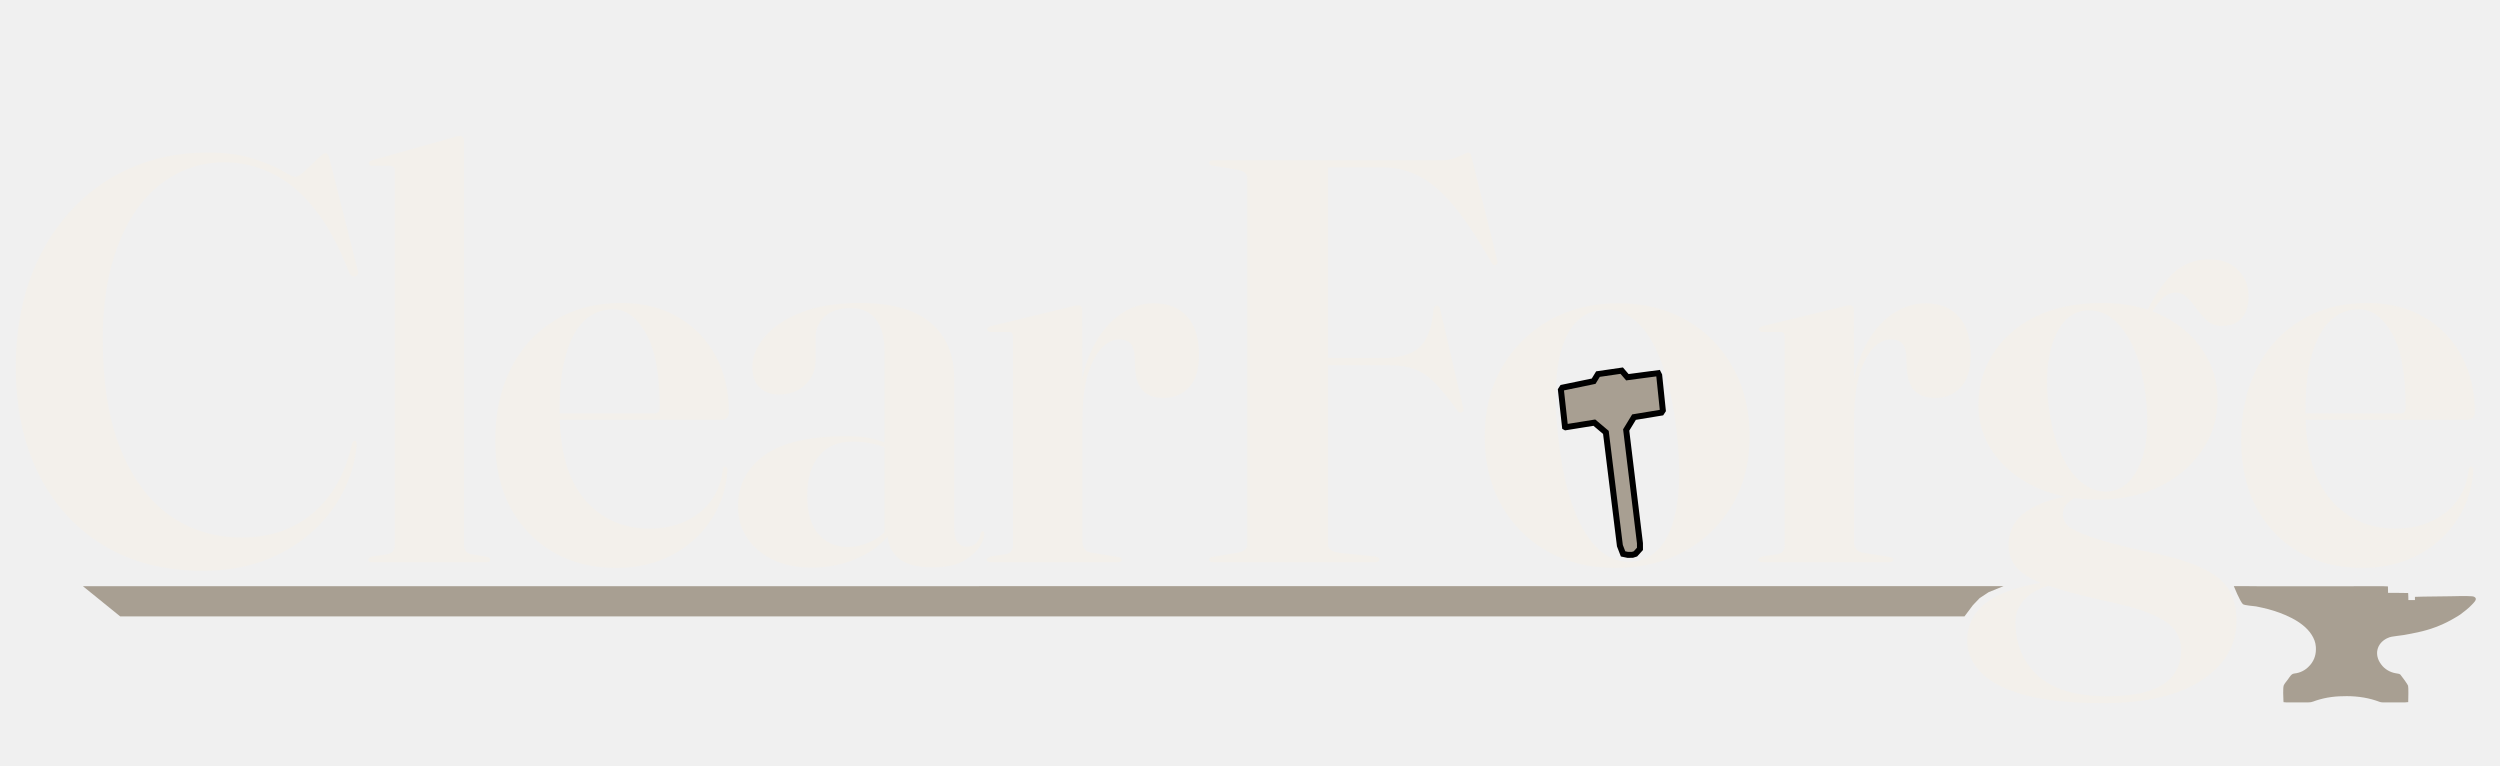
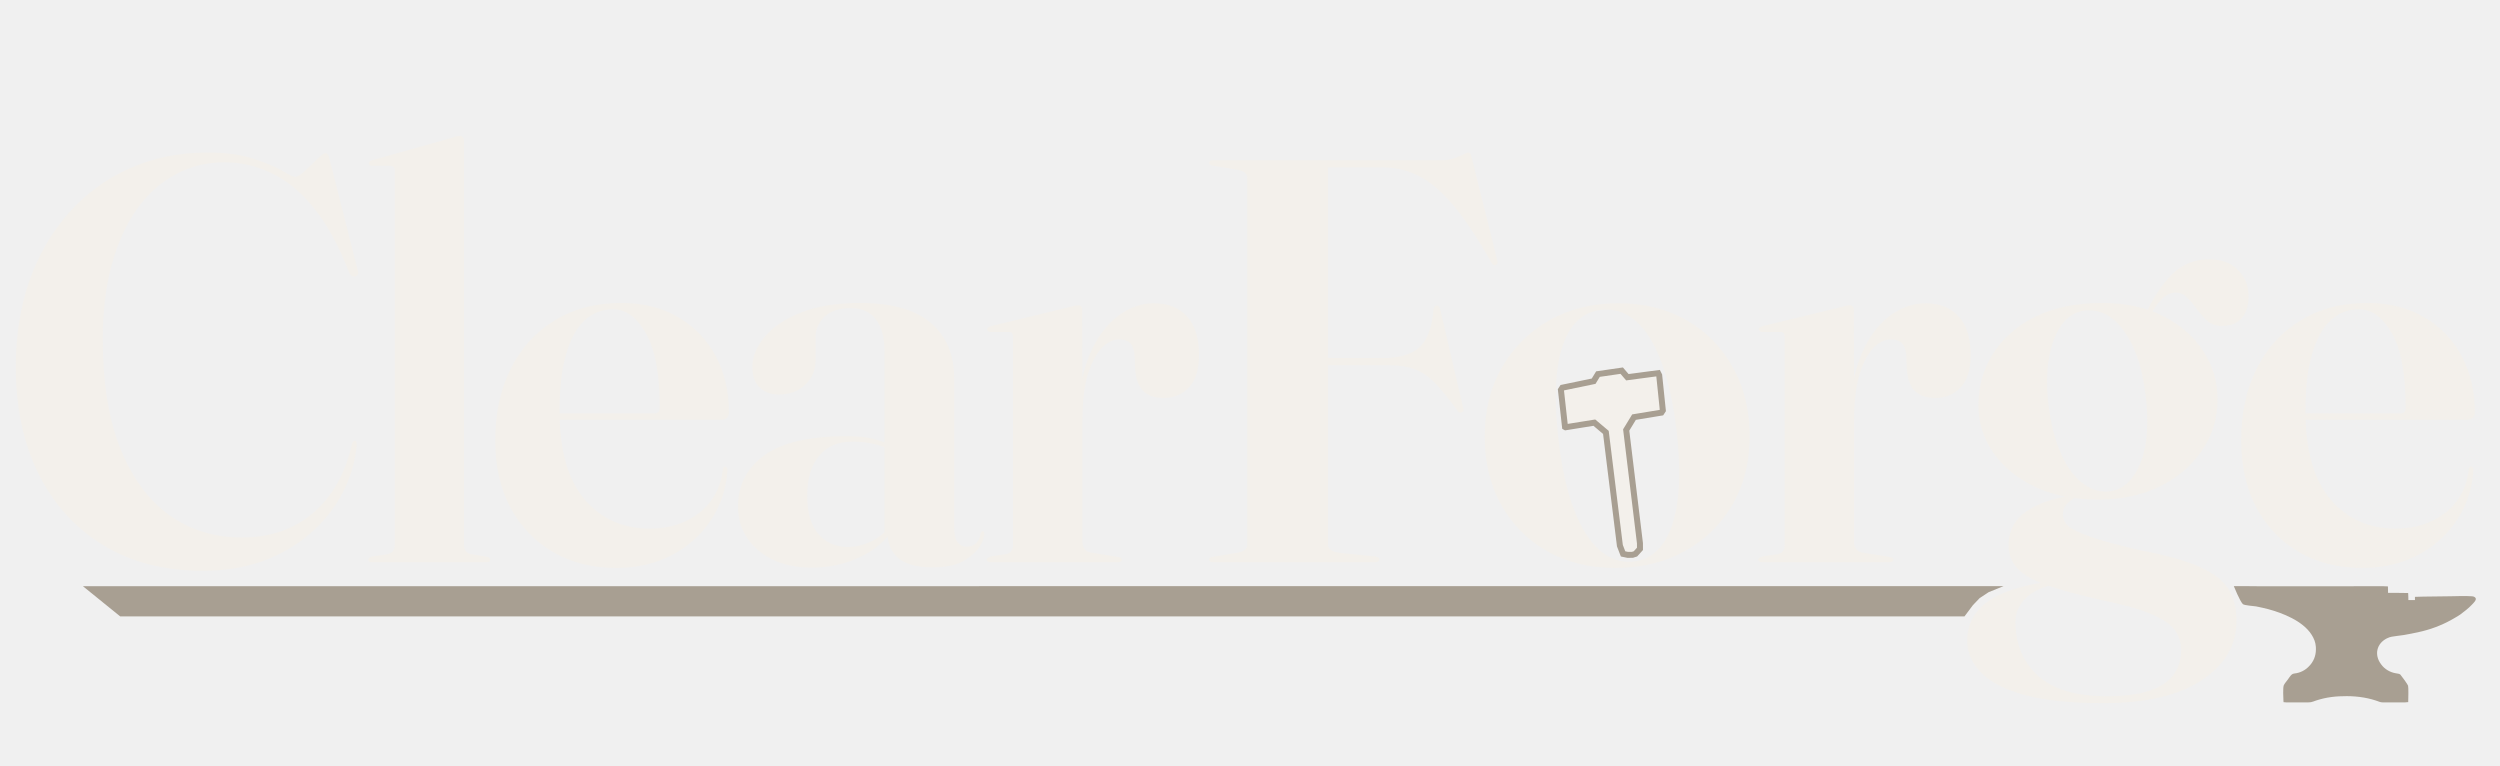
<svg xmlns="http://www.w3.org/2000/svg" width="418" height="128" viewBox="0 0 418 128" fill="none">
  <path d="M59.664 74.368C59.376 77.312 58.544 80.064 57.168 82.624C55.792 85.184 53.968 87.424 51.696 89.344C49.456 91.264 46.832 92.768 43.824 93.856C40.816 94.912 37.52 95.44 33.936 95.44C27.504 95.44 21.952 94.016 17.28 91.168C12.608 88.32 8.992 84.336 6.432 79.216C3.904 74.096 2.64 68.128 2.64 61.312C2.64 56.064 3.408 51.248 4.944 46.864C6.512 42.48 8.72 38.704 11.568 35.536C14.416 32.336 17.792 29.872 21.696 28.144C25.632 26.384 29.968 25.504 34.704 25.504C37.776 25.504 40.352 25.856 42.432 26.56C44.512 27.232 46.112 27.904 47.232 28.576C48.352 29.248 49.056 29.584 49.344 29.584C49.728 29.584 50.272 29.248 50.976 28.576C51.712 27.904 52.4 27.248 53.04 26.608C53.712 25.936 54.16 25.6 54.384 25.6C54.544 25.6 54.672 25.664 54.768 25.792C54.896 25.888 54.992 26.096 55.056 26.416L59.808 45.184C59.904 45.44 59.92 45.664 59.856 45.856C59.792 46.048 59.632 46.176 59.376 46.24C59.152 46.272 58.944 46.224 58.752 46.096C58.592 45.968 58.448 45.744 58.32 45.424C56.592 40.976 54.64 37.424 52.464 34.768C50.288 32.08 47.936 30.144 45.408 28.96C42.912 27.744 40.272 27.136 37.488 27.136C34.608 27.136 31.936 27.792 29.472 29.104C27.008 30.384 24.848 32.288 22.992 34.816C21.168 37.344 19.744 40.448 18.72 44.128C17.696 47.776 17.184 51.968 17.184 56.704C17.184 64.032 18.176 70.16 20.16 75.088C22.144 79.984 24.88 83.68 28.368 86.176C31.856 88.64 35.872 89.872 40.416 89.872C45.184 89.872 49.168 88.496 52.368 85.744C55.6 82.992 57.76 79.152 58.848 74.224C58.912 74.032 58.976 73.904 59.04 73.84C59.104 73.744 59.2 73.696 59.328 73.696C59.456 73.696 59.536 73.76 59.568 73.888C59.632 74.016 59.664 74.176 59.664 74.368ZM77.573 23.44V91.024C77.573 91.472 77.669 91.84 77.861 92.128C78.053 92.384 78.357 92.56 78.773 92.656L81.365 93.088C81.589 93.12 81.733 93.184 81.797 93.28C81.893 93.344 81.941 93.44 81.941 93.568C81.941 93.696 81.893 93.808 81.797 93.904C81.701 93.968 81.557 94 81.365 94H62.069C61.941 94 61.829 93.968 61.733 93.904C61.637 93.808 61.589 93.696 61.589 93.568C61.589 93.472 61.637 93.376 61.733 93.28C61.829 93.184 62.005 93.104 62.261 93.04L64.805 92.656C65.221 92.56 65.525 92.384 65.717 92.128C65.909 91.84 66.005 91.488 66.005 91.072V28.48C66.005 28.224 65.941 28.048 65.813 27.952C65.717 27.824 65.541 27.744 65.285 27.712H62.213C62.021 27.712 61.877 27.68 61.781 27.616C61.717 27.52 61.685 27.408 61.685 27.28C61.685 27.152 61.733 27.056 61.829 26.992C61.925 26.896 62.053 26.832 62.213 26.8L75.653 23.008C76.005 22.88 76.261 22.8 76.421 22.768C76.581 22.736 76.741 22.72 76.901 22.72C77.125 22.72 77.285 22.8 77.381 22.96C77.509 23.088 77.573 23.248 77.573 23.44ZM121.875 68.944C121.875 69.328 121.763 69.632 121.539 69.856C121.315 70.08 120.963 70.192 120.483 70.192H90.723V69.136H109.395C110.003 69.136 110.307 68.8 110.307 68.128C110.307 62.56 109.539 58.432 108.003 55.744C106.499 53.056 104.659 51.712 102.483 51.712C100.659 51.712 99.075 52.336 97.731 53.584C96.419 54.8 95.395 56.672 94.659 59.2C93.923 61.696 93.555 64.864 93.555 68.704C93.555 75.264 94.947 80.192 97.731 83.488C100.515 86.752 104.147 88.384 108.627 88.384C111.891 88.384 114.659 87.504 116.931 85.744C119.203 83.952 120.515 81.52 120.867 78.448C120.899 78.288 120.947 78.176 121.011 78.112C121.107 78.048 121.187 78.016 121.251 78.016C121.347 78.016 121.427 78.064 121.491 78.16C121.587 78.224 121.635 78.368 121.635 78.592C121.443 81.696 120.515 84.496 118.851 86.992C117.219 89.456 115.027 91.408 112.275 92.848C109.555 94.256 106.483 94.96 103.059 94.96C99.059 94.96 95.539 94.08 92.499 92.32C89.459 90.56 87.075 88.08 85.347 84.88C83.651 81.68 82.803 77.936 82.803 73.648C82.803 69.104 83.667 65.104 85.395 61.648C87.123 58.192 89.571 55.504 92.739 53.584C95.907 51.632 99.619 50.656 103.875 50.656C107.555 50.656 110.739 51.456 113.427 53.056C116.115 54.624 118.195 56.784 119.667 59.536C121.139 62.288 121.875 65.424 121.875 68.944ZM148.454 89.44V88.96L147.878 89.392V58.624C147.878 56.352 147.398 54.608 146.438 53.392C145.478 52.144 144.102 51.52 142.31 51.52C140.294 51.52 138.79 52.016 137.798 53.008C136.838 54 136.358 55.12 136.358 56.368V60.256C136.358 61.888 135.782 63.248 134.63 64.336C133.478 65.424 132.006 65.968 130.214 65.968C128.934 65.968 127.878 65.584 127.046 64.816C126.214 64.048 125.798 62.896 125.798 61.36C125.798 59.664 126.47 58 127.814 56.368C129.19 54.704 131.206 53.344 133.862 52.288C136.55 51.2 139.846 50.656 143.75 50.656C149.062 50.656 153.014 51.76 155.606 53.968C158.23 56.176 159.542 59.296 159.542 63.328V88.24C159.542 89.36 159.734 90.176 160.118 90.688C160.502 91.168 160.998 91.408 161.606 91.408C162.182 91.408 162.694 91.232 163.142 90.88C163.59 90.496 163.862 89.92 163.958 89.152C163.99 89.024 164.038 88.944 164.102 88.912C164.166 88.848 164.23 88.816 164.294 88.816C164.39 88.816 164.454 88.848 164.486 88.912C164.55 88.976 164.582 89.072 164.582 89.2C164.582 89.84 164.294 90.608 163.718 91.504C163.142 92.368 162.23 93.152 160.982 93.856C159.734 94.528 158.054 94.864 155.942 94.864C153.382 94.864 151.494 94.368 150.278 93.376C149.062 92.352 148.454 91.04 148.454 89.44ZM123.398 84.64C123.398 81.12 124.854 78.288 127.766 76.144C130.71 74 135.318 72.928 141.59 72.928C143.574 72.928 145.206 73.12 146.486 73.504C147.766 73.888 148.95 74.368 150.038 74.944L149.606 75.472C148.518 74.96 147.414 74.56 146.294 74.272C145.174 73.984 143.91 73.84 142.502 73.84C140.102 73.84 138.246 74.64 136.934 76.24C135.622 77.808 134.966 80.032 134.966 82.912C134.966 85.696 135.59 87.824 136.838 89.296C138.086 90.736 139.718 91.456 141.734 91.456C143.078 91.456 144.406 91.136 145.718 90.496C147.03 89.856 148.134 88.928 149.03 87.712L149.558 88.192C148.15 90.368 146.198 92.032 143.702 93.184C141.238 94.336 138.582 94.912 135.734 94.912C132.086 94.912 129.11 93.952 126.806 92.032C124.534 90.112 123.398 87.648 123.398 84.64ZM180.365 69.952C180.365 65.696 180.973 62.144 182.189 59.296C183.405 56.448 184.973 54.304 186.893 52.864C188.813 51.424 190.813 50.704 192.893 50.704C195.325 50.704 197.197 51.456 198.509 52.96C199.821 54.432 200.477 56.56 200.477 59.344C200.477 61.776 199.917 63.584 198.797 64.768C197.677 65.952 196.269 66.544 194.573 66.544C193.005 66.544 191.821 66.112 191.021 65.248C190.253 64.352 189.837 63.04 189.773 61.312L189.725 59.776C189.693 58.784 189.485 58.032 189.101 57.52C188.717 57.008 188.045 56.752 187.085 56.752C186.061 56.752 185.085 57.248 184.157 58.24C183.229 59.232 182.461 60.72 181.853 62.704C181.277 64.688 180.989 67.184 180.989 70.192L180.365 69.952ZM180.941 51.808L180.989 67.408V90.736C180.989 91.152 181.101 91.504 181.325 91.792C181.549 92.08 181.869 92.272 182.285 92.368L186.989 93.136C187.213 93.168 187.357 93.216 187.421 93.28C187.517 93.344 187.565 93.44 187.565 93.568C187.565 93.696 187.501 93.808 187.373 93.904C187.277 93.968 187.133 94 186.941 94H165.581C165.389 94 165.229 93.952 165.101 93.856C165.005 93.76 164.957 93.664 164.957 93.568C164.957 93.472 165.021 93.376 165.149 93.28C165.277 93.184 165.453 93.104 165.677 93.04L168.221 92.656C168.637 92.56 168.925 92.384 169.085 92.128C169.277 91.872 169.373 91.568 169.373 91.216V56.32C169.373 56.096 169.325 55.904 169.229 55.744C169.133 55.584 168.957 55.504 168.701 55.504H165.485C165.389 55.472 165.293 55.424 165.197 55.36C165.101 55.264 165.053 55.168 165.053 55.072C165.053 54.944 165.101 54.848 165.197 54.784C165.293 54.688 165.437 54.608 165.629 54.544L179.069 51.28C179.389 51.184 179.629 51.12 179.789 51.088C179.981 51.056 180.157 51.04 180.317 51.04C180.541 51.04 180.701 51.12 180.797 51.28C180.893 51.408 180.941 51.584 180.941 51.808Z" fill="#F3F0EB" />
  <path d="M241.086 26.8C241.822 26.8 242.494 26.688 243.102 26.464C243.742 26.24 244.254 26.032 244.638 25.84C245.054 25.616 245.342 25.504 245.502 25.504C245.63 25.504 245.742 25.568 245.838 25.696C245.934 25.824 246.03 26.128 246.126 26.608L250.35 43.552C250.414 43.776 250.414 43.952 250.35 44.08C250.286 44.208 250.19 44.288 250.062 44.32C249.966 44.352 249.854 44.352 249.726 44.32C249.63 44.256 249.518 44.128 249.39 43.936C247.054 39.808 244.91 36.592 242.958 34.288C241.006 31.984 239.102 30.368 237.246 29.44C235.39 28.48 233.438 28 231.39 28H222.03V91.072C222.03 91.456 222.222 91.776 222.606 92.032C222.99 92.256 223.55 92.4 224.286 92.464L229.902 93.04C230.158 93.072 230.334 93.136 230.43 93.232C230.558 93.296 230.622 93.408 230.622 93.568C230.622 93.664 230.558 93.76 230.43 93.856C230.334 93.952 230.19 94 229.998 94H202.782C202.558 94 202.398 93.952 202.302 93.856C202.206 93.76 202.158 93.664 202.158 93.568C202.158 93.312 202.382 93.152 202.83 93.088L206.622 92.464C207.262 92.368 207.742 92.208 208.062 91.984C208.382 91.76 208.542 91.456 208.542 91.072V29.728C208.542 29.344 208.382 29.04 208.062 28.816C207.742 28.592 207.262 28.432 206.622 28.336L202.83 27.712C202.382 27.648 202.158 27.488 202.158 27.232C202.158 27.104 202.206 27.008 202.302 26.944C202.398 26.848 202.558 26.8 202.782 26.8H241.086ZM218.526 59.872H231.054C233.838 59.872 235.902 59.296 237.246 58.144C238.622 56.96 239.438 54.8 239.694 51.664C239.758 51.44 239.822 51.296 239.886 51.232C239.982 51.136 240.078 51.088 240.174 51.088C240.494 51.056 240.702 51.264 240.798 51.712L244.638 68.176C244.734 68.4 244.75 68.576 244.686 68.704C244.622 68.8 244.542 68.88 244.446 68.944C244.318 68.976 244.19 68.992 244.062 68.992C243.966 68.96 243.838 68.848 243.678 68.656C242.27 66.704 241.022 65.168 239.934 64.048C238.846 62.928 237.71 62.16 236.526 61.744C235.374 61.296 233.982 61.072 232.35 61.072H218.526V59.872ZM270.609 50.704C274.897 50.704 278.689 51.648 281.985 53.536C285.281 55.424 287.857 58.048 289.713 61.408C291.601 64.736 292.545 68.592 292.545 72.976C292.545 77.296 291.569 81.12 289.617 84.448C287.697 87.744 285.041 90.32 281.649 92.176C278.289 94.032 274.433 94.96 270.081 94.96C265.793 94.96 262.001 94.032 258.705 92.176C255.441 90.32 252.881 87.744 251.025 84.448C249.169 81.152 248.241 77.328 248.241 72.976C248.241 68.656 249.185 64.832 251.073 61.504C252.993 58.144 255.633 55.504 258.993 53.584C262.385 51.664 266.257 50.704 270.609 50.704ZM273.057 93.904C275.041 93.712 276.673 92.752 277.953 91.024C279.233 89.296 280.081 86.832 280.497 83.632C280.913 80.4 280.849 76.464 280.305 71.824C279.729 67.12 278.849 63.264 277.665 60.256C276.513 57.216 275.089 54.992 273.393 53.584C271.729 52.176 269.857 51.584 267.777 51.808C265.729 52 264.065 52.976 262.785 54.736C261.537 56.496 260.721 58.976 260.337 62.176C259.985 65.376 260.081 69.28 260.625 73.888C261.169 78.464 262.033 82.272 263.217 85.312C264.401 88.352 265.825 90.592 267.489 92.032C269.185 93.472 271.041 94.096 273.057 93.904ZM309.384 69.952C309.384 65.696 309.992 62.144 311.208 59.296C312.424 56.448 313.992 54.304 315.912 52.864C317.832 51.424 319.832 50.704 321.912 50.704C324.344 50.704 326.216 51.456 327.528 52.96C328.84 54.432 329.496 56.56 329.496 59.344C329.496 61.776 328.936 63.584 327.816 64.768C326.696 65.952 325.288 66.544 323.592 66.544C322.024 66.544 320.84 66.112 320.04 65.248C319.272 64.352 318.856 63.04 318.792 61.312L318.744 59.776C318.712 58.784 318.504 58.032 318.12 57.52C317.736 57.008 317.064 56.752 316.104 56.752C315.08 56.752 314.104 57.248 313.176 58.24C312.248 59.232 311.48 60.72 310.872 62.704C310.296 64.688 310.008 67.184 310.008 70.192L309.384 69.952ZM309.96 51.808L310.008 67.408V90.736C310.008 91.152 310.12 91.504 310.344 91.792C310.568 92.08 310.888 92.272 311.304 92.368L316.008 93.136C316.232 93.168 316.376 93.216 316.44 93.28C316.536 93.344 316.584 93.44 316.584 93.568C316.584 93.696 316.52 93.808 316.392 93.904C316.296 93.968 316.152 94 315.96 94H294.6C294.408 94 294.248 93.952 294.12 93.856C294.024 93.76 293.976 93.664 293.976 93.568C293.976 93.472 294.04 93.376 294.168 93.28C294.296 93.184 294.472 93.104 294.696 93.04L297.24 92.656C297.656 92.56 297.944 92.384 298.104 92.128C298.296 91.872 298.392 91.568 298.392 91.216V56.32C298.392 56.096 298.344 55.904 298.248 55.744C298.152 55.584 297.976 55.504 297.72 55.504H294.504C294.408 55.472 294.312 55.424 294.216 55.36C294.12 55.264 294.072 55.168 294.072 55.072C294.072 54.944 294.12 54.848 294.216 54.784C294.312 54.688 294.456 54.608 294.648 54.544L308.088 51.28C308.408 51.184 308.648 51.12 308.808 51.088C309 51.056 309.176 51.04 309.336 51.04C309.56 51.04 309.72 51.12 309.816 51.28C309.912 51.408 309.96 51.584 309.96 51.808ZM357.769 91.984C361.993 92.784 365.273 93.696 367.609 94.72C369.977 95.744 371.625 96.976 372.553 98.416C373.481 99.888 373.945 101.68 373.945 103.792C373.945 107.856 372.009 111.168 368.137 113.728C364.265 116.288 358.777 117.568 351.673 117.568C346.329 117.568 341.977 117.12 338.617 116.224C335.289 115.328 332.841 114.08 331.273 112.48C329.705 110.912 328.921 109.12 328.921 107.104C328.921 104.448 330.041 102.288 332.281 100.624C334.521 98.96 338.297 97.776 343.609 97.072L343.705 97.648C341.529 98.096 339.865 98.88 338.713 100C337.561 101.152 336.985 102.464 336.985 103.936C336.985 107.68 338.233 110.688 340.729 112.96C343.257 115.264 347.113 116.416 352.297 116.416C355.049 116.416 357.337 116.128 359.161 115.552C361.017 114.976 362.393 114.112 363.289 112.96C364.217 111.808 364.681 110.384 364.681 108.688C364.681 107.408 364.313 106.272 363.577 105.28C362.841 104.32 361.513 103.44 359.593 102.64C357.705 101.84 355.033 101.088 351.577 100.384C347.577 99.488 344.425 98.624 342.121 97.792C339.849 96.992 338.233 96.064 337.273 95.008C336.313 93.952 335.833 92.656 335.833 91.12C335.833 89.712 336.201 88.464 336.937 87.376C337.673 86.256 338.889 85.296 340.585 84.496C342.281 83.696 344.569 83.072 347.449 82.624L347.497 83.008C346.793 83.264 346.185 83.648 345.673 84.16C345.161 84.672 344.905 85.28 344.905 85.984C344.905 86.72 345.209 87.376 345.817 87.952C346.425 88.496 347.641 89.088 349.465 89.728C351.289 90.368 354.057 91.12 357.769 91.984ZM358.393 53.296L358.873 52.288C360.121 49.6 361.577 47.44 363.241 45.808C364.905 44.176 366.937 43.36 369.337 43.36C371.417 43.36 373.033 43.952 374.185 45.136C375.369 46.288 375.961 47.776 375.961 49.6C375.961 51.136 375.577 52.336 374.809 53.2C374.041 54.064 372.937 54.496 371.497 54.496C370.537 54.496 369.737 54.224 369.097 53.68C368.457 53.104 367.865 52.448 367.321 51.712C366.809 50.976 366.281 50.336 365.737 49.792C365.193 49.216 364.553 48.928 363.817 48.928C362.921 48.928 362.105 49.312 361.369 50.08C360.665 50.816 359.961 51.856 359.257 53.2L358.393 53.296ZM370.777 66.736C370.777 69.968 369.897 72.848 368.137 75.376C366.409 77.904 364.041 79.904 361.033 81.376C358.057 82.816 354.665 83.536 350.857 83.536C346.825 83.536 343.305 82.832 340.297 81.424C337.289 79.984 334.953 78.08 333.289 75.712C331.625 73.312 330.793 70.672 330.793 67.792C330.793 64.528 331.625 61.616 333.289 59.056C334.953 56.464 337.321 54.416 340.393 52.912C343.497 51.408 347.177 50.656 351.433 50.656C355.401 50.656 358.825 51.392 361.705 52.864C364.617 54.336 366.857 56.304 368.425 58.768C369.993 61.2 370.777 63.856 370.777 66.736ZM348.937 51.904C347.433 51.968 346.137 52.624 345.049 53.872C343.993 55.12 343.225 56.848 342.745 59.056C342.265 61.264 342.153 63.856 342.409 66.832C342.729 70 343.353 72.752 344.281 75.088C345.209 77.424 346.377 79.216 347.785 80.464C349.193 81.68 350.713 82.256 352.345 82.192C354.617 82.064 356.377 80.672 357.625 78.016C358.873 75.36 359.289 71.776 358.873 67.264C358.425 62.4 357.289 58.592 355.465 55.84C353.673 53.088 351.497 51.776 348.937 51.904ZM413.794 68.944C413.794 69.328 413.682 69.632 413.458 69.856C413.234 70.08 412.882 70.192 412.402 70.192H382.642V69.136H401.314C401.922 69.136 402.226 68.8 402.226 68.128C402.226 62.56 401.458 58.432 399.922 55.744C398.418 53.056 396.578 51.712 394.402 51.712C392.578 51.712 390.994 52.336 389.65 53.584C388.338 54.8 387.314 56.672 386.578 59.2C385.842 61.696 385.474 64.864 385.474 68.704C385.474 75.264 386.866 80.192 389.65 83.488C392.434 86.752 396.066 88.384 400.546 88.384C403.81 88.384 406.578 87.504 408.85 85.744C411.122 83.952 412.434 81.52 412.786 78.448C412.818 78.288 412.866 78.176 412.93 78.112C413.026 78.048 413.106 78.016 413.17 78.016C413.266 78.016 413.346 78.064 413.41 78.16C413.506 78.224 413.554 78.368 413.554 78.592C413.362 81.696 412.434 84.496 410.77 86.992C409.138 89.456 406.946 91.408 404.194 92.848C401.474 94.256 398.402 94.96 394.978 94.96C390.978 94.96 387.458 94.08 384.418 92.32C381.378 90.56 378.994 88.08 377.266 84.88C375.57 81.68 374.722 77.936 374.722 73.648C374.722 69.104 375.586 65.104 377.314 61.648C379.042 58.192 381.49 55.504 384.658 53.584C387.826 51.632 391.538 50.656 395.794 50.656C399.474 50.656 402.658 51.456 405.346 53.056C408.034 54.624 410.114 56.784 411.586 59.536C413.058 62.288 413.794 65.424 413.794 68.944Z" fill="#F3F0EB" />
  <path d="M373.5 98C374.067 97.978 376.827 98.019 377.398 98.019L380.39 98.019L389.559 98.019L395.875 98.018L397.835 98.018C398.314 98.018 398.787 98.007 399.264 98.048C399.266 98.41 399.286 98.76 399.284 99.129C400.392 99.149 401.544 99.108 402.643 99.153C402.674 99.505 402.672 99.971 402.681 100.332C403.046 100.345 403.414 100.338 403.78 100.333C403.771 100.171 403.776 99.96 403.776 99.794C404.206 99.796 404.693 99.758 405.14 99.754L409.801 99.694C410.95 99.668 412.137 99.627 413.284 99.696C413.508 99.712 413.728 99.76 413.884 99.94C414.182 100.284 413.524 100.866 413.292 101.115C412.739 101.707 412.032 102.242 411.387 102.726C411.16 102.897 410.859 103.059 410.613 103.21C408.859 104.275 406.966 105.063 404.993 105.549C404.818 105.594 404.645 105.633 404.468 105.668C403.644 105.834 402.815 106.043 401.985 106.164C401.567 106.224 401.149 106.28 400.73 106.334C400.117 106.414 399.654 106.451 399.084 106.736C397.365 107.597 396.934 109.49 398.108 111.054C398.7 111.892 399.638 112.425 400.611 112.577C400.771 112.601 401.196 112.656 401.307 112.765L401.317 112.776C401.339 112.798 401.36 112.82 401.38 112.843C401.584 113.077 402.556 114.412 402.629 114.645C402.716 114.925 402.671 116.968 402.653 117.394C402.405 117.446 401.828 117.445 401.563 117.445L400.155 117.445L398.995 117.446C398.712 117.446 398.178 117.465 397.913 117.366C396.123 116.679 394.281 116.405 392.387 116.395C390.585 116.387 388.975 116.562 387.256 117.124C386.986 117.212 386.686 117.353 386.409 117.401C386.087 117.456 385.721 117.446 385.392 117.445L384.188 117.444L382.845 117.446C382.548 117.446 382.1 117.455 381.814 117.404C381.804 117.34 381.796 117.276 381.792 117.211C381.764 116.733 381.688 114.97 381.845 114.586C381.96 114.308 382.305 113.911 382.489 113.664C382.672 113.418 382.978 112.927 383.215 112.756C383.417 112.608 383.729 112.602 383.967 112.556C384.911 112.375 385.679 111.888 386.309 111.133C387.019 110.282 387.283 109.289 387.212 108.168C387.162 107.381 386.896 106.741 386.478 106.092C385.005 103.806 381.652 102.498 379.193 101.835C378.548 101.662 377.881 101.534 377.229 101.392C376.889 101.32 375.245 101.245 375 101C374.5 100.5 373.5 98.019 373.5 98.019V98Z" fill="#A89F92" />
  <path d="M13.865 98.013L335 98L332.502 99.011L331 100L329.874 101.177L328.46 103.066H20.099L13.865 98.013Z" fill="#A89F92" />
  <g clip-path="url(#clip0_76_4)">
-     <path d="M266.245 63.78L266.457 63.736L266.57 63.55L267.179 62.549L271.151 61.972L271.92 62.867L272.096 63.073L272.365 63.036L277.237 62.389L277.416 62.742L278.026 68.618L277.784 68.99L273.434 69.706L273.208 69.743L273.088 69.939L271.99 71.744L271.899 71.891L271.92 72.063L274.199 90.826L274.203 91.772L273.447 92.607L272.942 92.768L272.145 92.772L271.377 92.611L270.847 91.237L268.529 72.491L268.505 72.296L268.356 72.17L266.751 70.815L266.575 70.667L266.349 70.703L261.764 71.439L261.672 71.388L260.984 65.196L261.229 64.819L266.245 63.78Z" fill="#A89F92" stroke="black" />
+     <path d="M266.245 63.78L266.457 63.736L266.57 63.55L267.179 62.549L271.151 61.972L271.92 62.867L272.096 63.073L272.365 63.036L277.237 62.389L277.416 62.742L278.026 68.618L277.784 68.99L273.434 69.706L273.208 69.743L273.088 69.939L271.99 71.744L271.899 71.891L271.92 72.063L274.199 90.826L274.203 91.772L273.447 92.607L272.942 92.768L272.145 92.772L271.377 92.611L270.847 91.237L268.529 72.491L268.505 72.296L268.356 72.17L266.751 70.815L266.575 70.667L266.349 70.703L261.764 71.439L261.672 71.388L260.984 65.196L261.229 64.819L266.245 63.78Z" fill="#F3F0EB" stroke="#A89F92" />
  </g>
  <defs>
    <clipPath id="clip0_76_4">
      <rect width="40.619" height="42.531" fill="white" transform="translate(242 74.7069) rotate(-47)" />
    </clipPath>
  </defs>
</svg>
